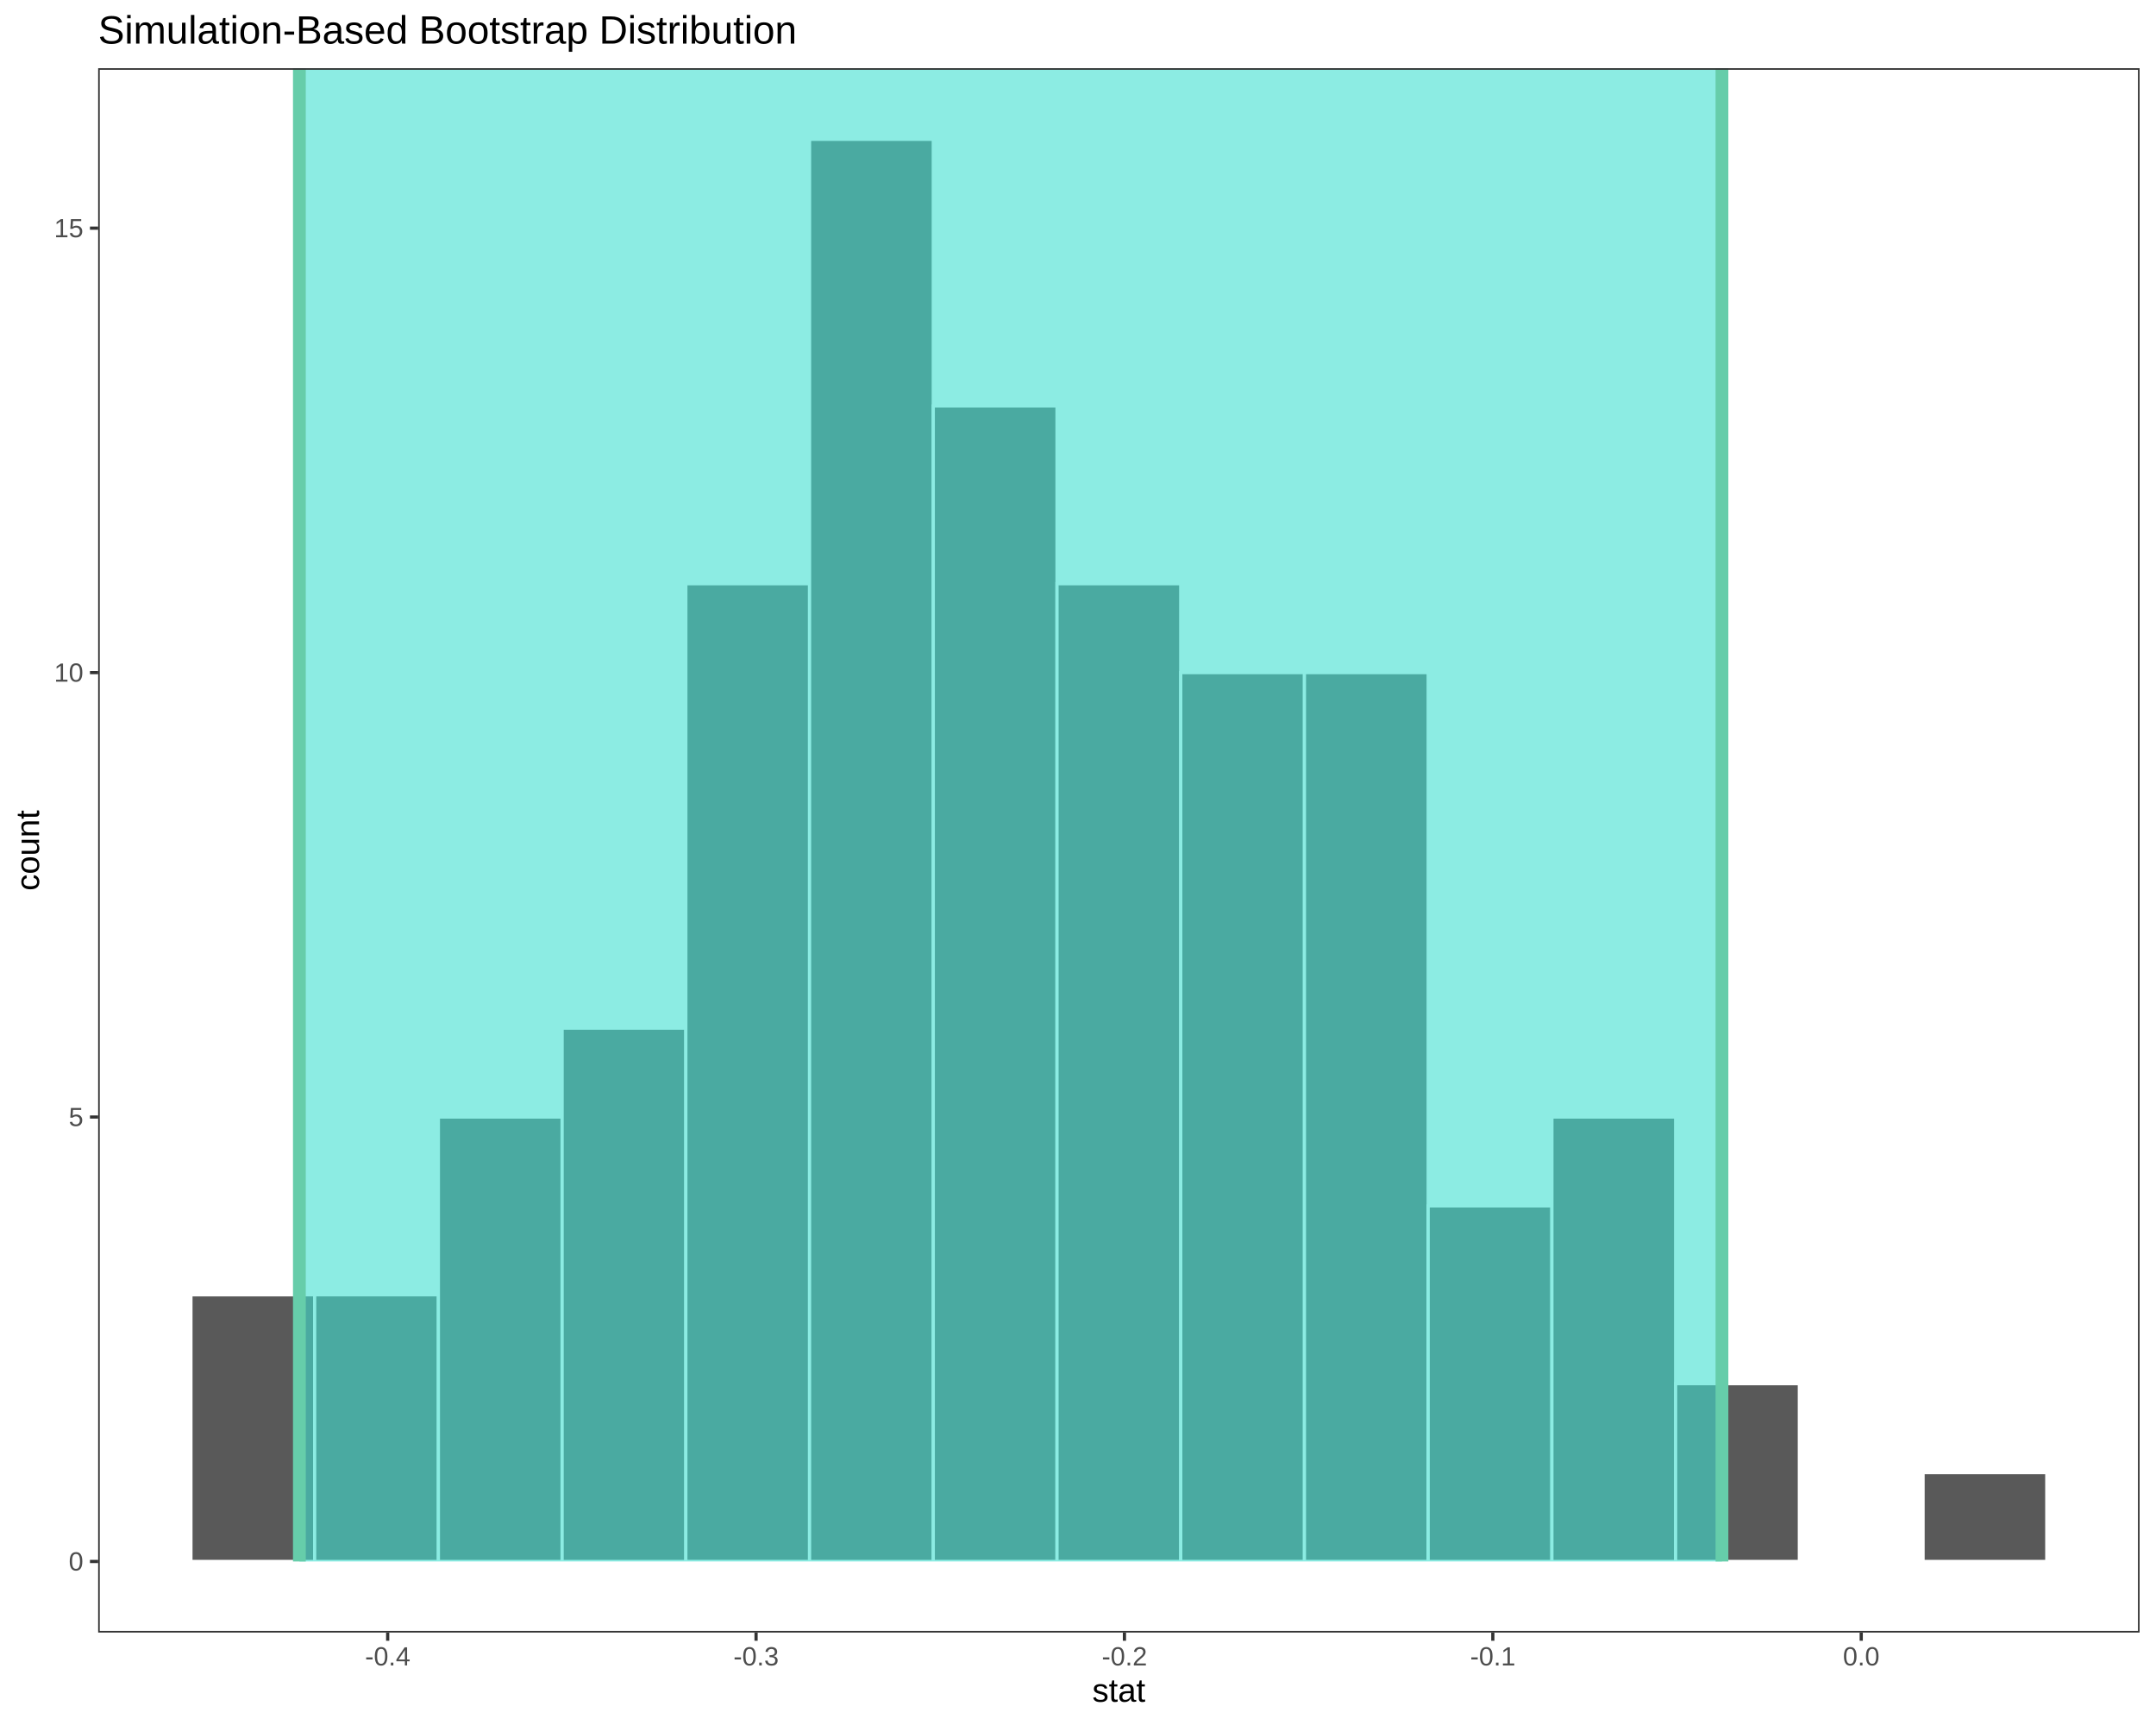
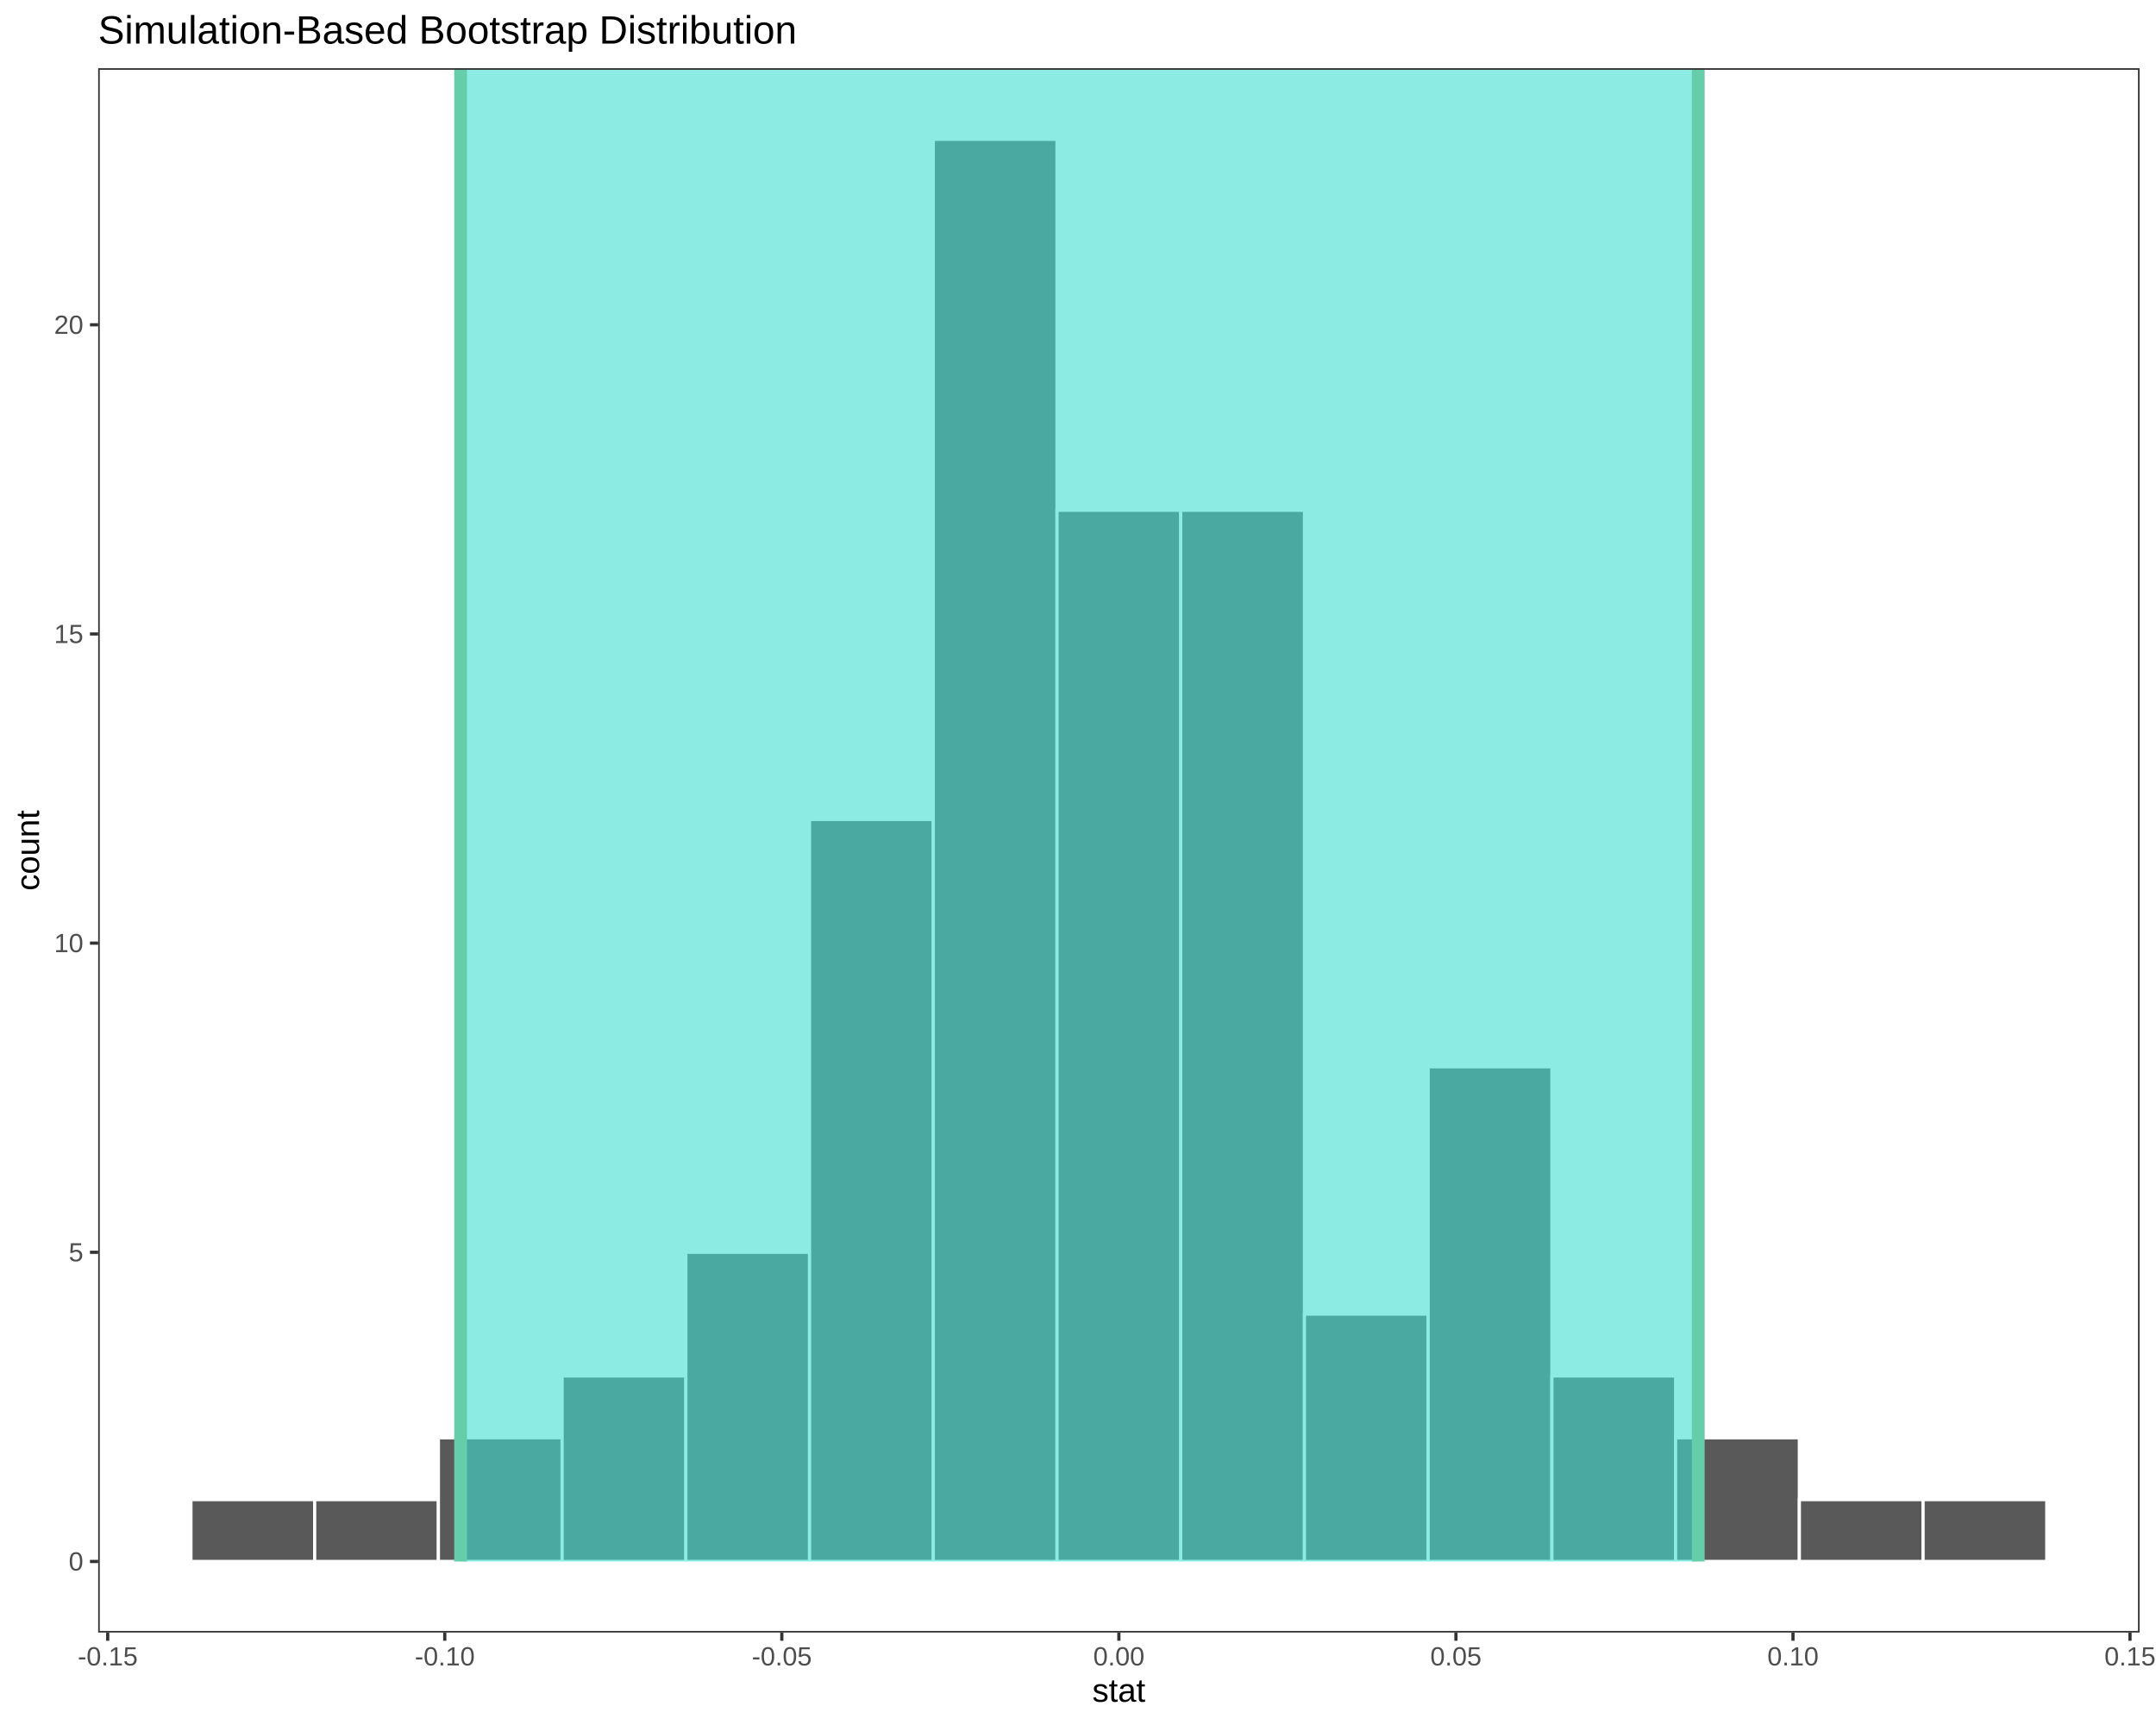
<svg xmlns="http://www.w3.org/2000/svg" viewBox="0 0 720.00 576.00">
  <defs>
    <style type="text/css">
    line, polyline, polygon, path, rect, circle {
      fill: none;
      stroke: #000000;
      stroke-linecap: round;
      stroke-linejoin: round;
      stroke-miterlimit: 10.00;
    }
  </style>
  </defs>
  <rect width="100%" height="100%" style="stroke: none; fill: #FFFFFF;" />
  <rect x="0.00" y="0.00" width="720.00" height="576.00" style="stroke-width: 1.07; stroke: #FFFFFF; fill: #FFFFFF;" />
  <defs>
    <clipPath id="cpMzIuNzh8NzE0LjUyfDU0NS4xM3wyMi43Nw==">
      <rect x="32.78" y="22.77" width="681.74" height="522.36" />
    </clipPath>
  </defs>
  <rect x="32.78" y="22.77" width="681.74" height="522.36" style="stroke-width: 1.07; stroke: none; fill: #FFFFFF;" clip-path="url(#cpMzIuNzh8NzE0LjUyfDU0NS4xM3wyMi43Nw==)" />
-   <rect x="63.76" y="432.35" width="41.32" height="89.04" style="stroke-width: 1.07; stroke: #FFFFFF; stroke-linecap: square; stroke-linejoin: miter; fill: #595959;" clip-path="url(#cpMzIuNzh8NzE0LjUyfDU0NS4xM3wyMi43Nw==)" />
-   <rect x="105.08" y="432.35" width="41.32" height="89.04" style="stroke-width: 1.07; stroke: #FFFFFF; stroke-linecap: square; stroke-linejoin: miter; fill: #595959;" clip-path="url(#cpMzIuNzh8NzE0LjUyfDU0NS4xM3wyMi43Nw==)" />
-   <rect x="146.40" y="372.99" width="41.32" height="148.40" style="stroke-width: 1.07; stroke: #FFFFFF; stroke-linecap: square; stroke-linejoin: miter; fill: #595959;" clip-path="url(#cpMzIuNzh8NzE0LjUyfDU0NS4xM3wyMi43Nw==)" />
-   <rect x="187.72" y="343.31" width="41.32" height="178.08" style="stroke-width: 1.07; stroke: #FFFFFF; stroke-linecap: square; stroke-linejoin: miter; fill: #595959;" clip-path="url(#cpMzIuNzh8NzE0LjUyfDU0NS4xM3wyMi43Nw==)" />
-   <rect x="229.04" y="194.91" width="41.32" height="326.47" style="stroke-width: 1.07; stroke: #FFFFFF; stroke-linecap: square; stroke-linejoin: miter; fill: #595959;" clip-path="url(#cpMzIuNzh8NzE0LjUyfDU0NS4xM3wyMi43Nw==)" />
-   <rect x="270.35" y="46.52" width="41.32" height="474.87" style="stroke-width: 1.07; stroke: #FFFFFF; stroke-linecap: square; stroke-linejoin: miter; fill: #595959;" clip-path="url(#cpMzIuNzh8NzE0LjUyfDU0NS4xM3wyMi43Nw==)" />
-   <rect x="311.67" y="135.55" width="41.32" height="385.83" style="stroke-width: 1.07; stroke: #FFFFFF; stroke-linecap: square; stroke-linejoin: miter; fill: #595959;" clip-path="url(#cpMzIuNzh8NzE0LjUyfDU0NS4xM3wyMi43Nw==)" />
-   <rect x="352.99" y="194.91" width="41.32" height="326.47" style="stroke-width: 1.07; stroke: #FFFFFF; stroke-linecap: square; stroke-linejoin: miter; fill: #595959;" clip-path="url(#cpMzIuNzh8NzE0LjUyfDU0NS4xM3wyMi43Nw==)" />
-   <rect x="394.31" y="224.59" width="41.32" height="296.79" style="stroke-width: 1.07; stroke: #FFFFFF; stroke-linecap: square; stroke-linejoin: miter; fill: #595959;" clip-path="url(#cpMzIuNzh8NzE0LjUyfDU0NS4xM3wyMi43Nw==)" />
-   <rect x="435.62" y="224.59" width="41.32" height="296.79" style="stroke-width: 1.07; stroke: #FFFFFF; stroke-linecap: square; stroke-linejoin: miter; fill: #595959;" clip-path="url(#cpMzIuNzh8NzE0LjUyfDU0NS4xM3wyMi43Nw==)" />
-   <rect x="476.94" y="402.67" width="41.32" height="118.72" style="stroke-width: 1.07; stroke: #FFFFFF; stroke-linecap: square; stroke-linejoin: miter; fill: #595959;" clip-path="url(#cpMzIuNzh8NzE0LjUyfDU0NS4xM3wyMi43Nw==)" />
-   <rect x="518.26" y="372.99" width="41.32" height="148.40" style="stroke-width: 1.07; stroke: #FFFFFF; stroke-linecap: square; stroke-linejoin: miter; fill: #595959;" clip-path="url(#cpMzIuNzh8NzE0LjUyfDU0NS4xM3wyMi43Nw==)" />
-   <rect x="559.58" y="462.03" width="41.32" height="59.36" style="stroke-width: 1.07; stroke: #FFFFFF; stroke-linecap: square; stroke-linejoin: miter; fill: #595959;" clip-path="url(#cpMzIuNzh8NzE0LjUyfDU0NS4xM3wyMi43Nw==)" />
-   <rect x="600.90" y="521.39" width="41.32" height="0.00" style="stroke-width: 1.07; stroke: #FFFFFF; stroke-linecap: square; stroke-linejoin: miter; fill: #595959;" clip-path="url(#cpMzIuNzh8NzE0LjUyfDU0NS4xM3wyMi43Nw==)" />
-   <rect x="642.21" y="491.71" width="41.32" height="29.68" style="stroke-width: 1.07; stroke: #FFFFFF; stroke-linecap: square; stroke-linejoin: miter; fill: #595959;" clip-path="url(#cpMzIuNzh8NzE0LjUyfDU0NS4xM3wyMi43Nw==)" />
-   <rect x="99.98" y="22.77" width="475.07" height="498.62" style="stroke-width: 1.07; stroke: none; stroke-linecap: square; stroke-linejoin: miter; fill: #40E0D0; fill-opacity: 0.60;" clip-path="url(#cpMzIuNzh8NzE0LjUyfDU0NS4xM3wyMi43Nw==)" />
-   <line x1="99.98" y1="521.39" x2="99.98" y2="22.77" style="stroke-width: 4.27; stroke: #66CDAA; stroke-linecap: butt;" clip-path="url(#cpMzIuNzh8NzE0LjUyfDU0NS4xM3wyMi43Nw==)" />
-   <line x1="575.05" y1="521.39" x2="575.05" y2="22.77" style="stroke-width: 4.27; stroke: #66CDAA; stroke-linecap: butt;" clip-path="url(#cpMzIuNzh8NzE0LjUyfDU0NS4xM3wyMi43Nw==)" />
+   <rect x="63.76" y="500.74" width="41.32" height="20.65" style="stroke-width: 1.07; stroke: #FFFFFF; stroke-linecap: square; stroke-linejoin: miter; fill: #595959;" clip-path="url(#cpMzIuNzh8NzE0LjUyfDU0NS4xM3wyMi43Nw==)" />
+   <rect x="105.08" y="500.74" width="41.32" height="20.65" style="stroke-width: 1.07; stroke: #FFFFFF; stroke-linecap: square; stroke-linejoin: miter; fill: #595959;" clip-path="url(#cpMzIuNzh8NzE0LjUyfDU0NS4xM3wyMi43Nw==)" />
+   <rect x="146.40" y="480.09" width="41.32" height="41.29" style="stroke-width: 1.07; stroke: #FFFFFF; stroke-linecap: square; stroke-linejoin: miter; fill: #595959;" clip-path="url(#cpMzIuNzh8NzE0LjUyfDU0NS4xM3wyMi43Nw==)" />
+   <rect x="187.72" y="459.45" width="41.32" height="61.94" style="stroke-width: 1.07; stroke: #FFFFFF; stroke-linecap: square; stroke-linejoin: miter; fill: #595959;" clip-path="url(#cpMzIuNzh8NzE0LjUyfDU0NS4xM3wyMi43Nw==)" />
+   <rect x="229.04" y="418.15" width="41.32" height="103.23" style="stroke-width: 1.07; stroke: #FFFFFF; stroke-linecap: square; stroke-linejoin: miter; fill: #595959;" clip-path="url(#cpMzIuNzh8NzE0LjUyfDU0NS4xM3wyMi43Nw==)" />
+   <rect x="270.35" y="273.63" width="41.32" height="247.76" style="stroke-width: 1.07; stroke: #FFFFFF; stroke-linecap: square; stroke-linejoin: miter; fill: #595959;" clip-path="url(#cpMzIuNzh8NzE0LjUyfDU0NS4xM3wyMi43Nw==)" />
+   <rect x="311.67" y="46.52" width="41.32" height="474.87" style="stroke-width: 1.07; stroke: #FFFFFF; stroke-linecap: square; stroke-linejoin: miter; fill: #595959;" clip-path="url(#cpMzIuNzh8NzE0LjUyfDU0NS4xM3wyMi43Nw==)" />
+   <rect x="352.99" y="170.39" width="41.32" height="350.99" style="stroke-width: 1.07; stroke: #FFFFFF; stroke-linecap: square; stroke-linejoin: miter; fill: #595959;" clip-path="url(#cpMzIuNzh8NzE0LjUyfDU0NS4xM3wyMi43Nw==)" />
+   <rect x="394.31" y="170.39" width="41.32" height="350.99" style="stroke-width: 1.07; stroke: #FFFFFF; stroke-linecap: square; stroke-linejoin: miter; fill: #595959;" clip-path="url(#cpMzIuNzh8NzE0LjUyfDU0NS4xM3wyMi43Nw==)" />
+   <rect x="435.62" y="438.80" width="41.32" height="82.59" style="stroke-width: 1.07; stroke: #FFFFFF; stroke-linecap: square; stroke-linejoin: miter; fill: #595959;" clip-path="url(#cpMzIuNzh8NzE0LjUyfDU0NS4xM3wyMi43Nw==)" />
+   <rect x="476.94" y="356.21" width="41.32" height="165.17" style="stroke-width: 1.07; stroke: #FFFFFF; stroke-linecap: square; stroke-linejoin: miter; fill: #595959;" clip-path="url(#cpMzIuNzh8NzE0LjUyfDU0NS4xM3wyMi43Nw==)" />
+   <rect x="518.26" y="459.45" width="41.32" height="61.94" style="stroke-width: 1.07; stroke: #FFFFFF; stroke-linecap: square; stroke-linejoin: miter; fill: #595959;" clip-path="url(#cpMzIuNzh8NzE0LjUyfDU0NS4xM3wyMi43Nw==)" />
+   <rect x="559.58" y="480.09" width="41.32" height="41.29" style="stroke-width: 1.07; stroke: #FFFFFF; stroke-linecap: square; stroke-linejoin: miter; fill: #595959;" clip-path="url(#cpMzIuNzh8NzE0LjUyfDU0NS4xM3wyMi43Nw==)" />
+   <rect x="600.90" y="500.74" width="41.32" height="20.65" style="stroke-width: 1.07; stroke: #FFFFFF; stroke-linecap: square; stroke-linejoin: miter; fill: #595959;" clip-path="url(#cpMzIuNzh8NzE0LjUyfDU0NS4xM3wyMi43Nw==)" />
+   <rect x="642.21" y="500.74" width="41.32" height="20.65" style="stroke-width: 1.07; stroke: #FFFFFF; stroke-linecap: square; stroke-linejoin: miter; fill: #595959;" clip-path="url(#cpMzIuNzh8NzE0LjUyfDU0NS4xM3wyMi43Nw==)" />
+   <rect x="153.82" y="22.77" width="413.31" height="498.62" style="stroke-width: 1.07; stroke: none; stroke-linecap: square; stroke-linejoin: miter; fill: #40E0D0; fill-opacity: 0.60;" clip-path="url(#cpMzIuNzh8NzE0LjUyfDU0NS4xM3wyMi43Nw==)" />
+   <line x1="153.82" y1="521.39" x2="153.82" y2="22.77" style="stroke-width: 4.27; stroke: #66CDAA; stroke-linecap: butt;" clip-path="url(#cpMzIuNzh8NzE0LjUyfDU0NS4xM3wyMi43Nw==)" />
+   <line x1="567.14" y1="521.39" x2="567.14" y2="22.77" style="stroke-width: 4.27; stroke: #66CDAA; stroke-linecap: butt;" clip-path="url(#cpMzIuNzh8NzE0LjUyfDU0NS4xM3wyMi43Nw==)" />
  <rect x="32.78" y="22.77" width="681.74" height="522.36" style="stroke-width: 1.07; stroke: #333333;" clip-path="url(#cpMzIuNzh8NzE0LjUyfDU0NS4xM3wyMi43Nw==)" />
  <defs>
    <clipPath id="cpMC4wMHw3MjAuMDB8NTc2LjAwfDAuMDA=">
      <rect x="0.00" y="0.00" width="720.00" height="576.00" />
    </clipPath>
  </defs>
  <g clip-path="url(#cpMC4wMHw3MjAuMDB8NTc2LjAwfDAuMDA=)">
    <text x="22.95" y="524.41" style="font-size: 8.80px; fill: #4D4D4D; font-family: Liberation Sans;" textLength="4.89px" lengthAdjust="spacingAndGlyphs">0</text>
  </g>
  <g clip-path="url(#cpMC4wMHw3MjAuMDB8NTc2LjAwfDAuMDA=)">
-     <text x="22.95" y="376.01" style="font-size: 8.80px; fill: #4D4D4D; font-family: Liberation Sans;" textLength="4.89px" lengthAdjust="spacingAndGlyphs">5</text>
+     <text x="22.95" y="421.18" style="font-size: 8.80px; fill: #4D4D4D; font-family: Liberation Sans;" textLength="4.89px" lengthAdjust="spacingAndGlyphs">5</text>
  </g>
  <g clip-path="url(#cpMC4wMHw3MjAuMDB8NTc2LjAwfDAuMDA=)">
-     <text x="18.06" y="227.62" style="font-size: 8.80px; fill: #4D4D4D; font-family: Liberation Sans;" textLength="9.78px" lengthAdjust="spacingAndGlyphs">10</text>
+     <text x="18.06" y="317.94" style="font-size: 8.80px; fill: #4D4D4D; font-family: Liberation Sans;" textLength="9.78px" lengthAdjust="spacingAndGlyphs">10</text>
  </g>
  <g clip-path="url(#cpMC4wMHw3MjAuMDB8NTc2LjAwfDAuMDA=)">
-     <text x="18.06" y="79.22" style="font-size: 8.80px; fill: #4D4D4D; font-family: Liberation Sans;" textLength="9.78px" lengthAdjust="spacingAndGlyphs">15</text>
+     <text x="18.06" y="214.71" style="font-size: 8.80px; fill: #4D4D4D; font-family: Liberation Sans;" textLength="9.78px" lengthAdjust="spacingAndGlyphs">15</text>
+   </g>
+   <g clip-path="url(#cpMC4wMHw3MjAuMDB8NTc2LjAwfDAuMDA=)">
+     <text x="18.06" y="111.48" style="font-size: 8.80px; fill: #4D4D4D; font-family: Liberation Sans;" textLength="9.78px" lengthAdjust="spacingAndGlyphs">20</text>
  </g>
  <polyline points="30.04,521.39 32.78,521.39 " style="stroke-width: 1.07; stroke: #333333; stroke-linecap: butt;" clip-path="url(#cpMC4wMHw3MjAuMDB8NTc2LjAwfDAuMDA=)" />
-   <polyline points="30.04,372.99 32.78,372.99 " style="stroke-width: 1.07; stroke: #333333; stroke-linecap: butt;" clip-path="url(#cpMC4wMHw3MjAuMDB8NTc2LjAwfDAuMDA=)" />
-   <polyline points="30.04,224.59 32.78,224.59 " style="stroke-width: 1.07; stroke: #333333; stroke-linecap: butt;" clip-path="url(#cpMC4wMHw3MjAuMDB8NTc2LjAwfDAuMDA=)" />
-   <polyline points="30.04,76.19 32.78,76.19 " style="stroke-width: 1.07; stroke: #333333; stroke-linecap: butt;" clip-path="url(#cpMC4wMHw3MjAuMDB8NTc2LjAwfDAuMDA=)" />
-   <polyline points="129.47,547.87 129.47,545.13 " style="stroke-width: 1.07; stroke: #333333; stroke-linecap: butt;" clip-path="url(#cpMC4wMHw3MjAuMDB8NTc2LjAwfDAuMDA=)" />
-   <polyline points="252.49,547.87 252.49,545.13 " style="stroke-width: 1.07; stroke: #333333; stroke-linecap: butt;" clip-path="url(#cpMC4wMHw3MjAuMDB8NTc2LjAwfDAuMDA=)" />
-   <polyline points="375.51,547.87 375.51,545.13 " style="stroke-width: 1.07; stroke: #333333; stroke-linecap: butt;" clip-path="url(#cpMC4wMHw3MjAuMDB8NTc2LjAwfDAuMDA=)" />
-   <polyline points="498.53,547.87 498.53,545.13 " style="stroke-width: 1.07; stroke: #333333; stroke-linecap: butt;" clip-path="url(#cpMC4wMHw3MjAuMDB8NTc2LjAwfDAuMDA=)" />
-   <polyline points="621.56,547.87 621.56,545.13 " style="stroke-width: 1.07; stroke: #333333; stroke-linecap: butt;" clip-path="url(#cpMC4wMHw3MjAuMDB8NTc2LjAwfDAuMDA=)" />
+   <polyline points="30.04,418.15 32.78,418.15 " style="stroke-width: 1.07; stroke: #333333; stroke-linecap: butt;" clip-path="url(#cpMC4wMHw3MjAuMDB8NTc2LjAwfDAuMDA=)" />
+   <polyline points="30.04,314.92 32.78,314.92 " style="stroke-width: 1.07; stroke: #333333; stroke-linecap: butt;" clip-path="url(#cpMC4wMHw3MjAuMDB8NTc2LjAwfDAuMDA=)" />
+   <polyline points="30.04,211.69 32.78,211.69 " style="stroke-width: 1.07; stroke: #333333; stroke-linecap: butt;" clip-path="url(#cpMC4wMHw3MjAuMDB8NTc2LjAwfDAuMDA=)" />
+   <polyline points="30.04,108.45 32.78,108.45 " style="stroke-width: 1.07; stroke: #333333; stroke-linecap: butt;" clip-path="url(#cpMC4wMHw3MjAuMDB8NTc2LjAwfDAuMDA=)" />
+   <polyline points="35.97,547.87 35.97,545.13 " style="stroke-width: 1.07; stroke: #333333; stroke-linecap: butt;" clip-path="url(#cpMC4wMHw3MjAuMDB8NTc2LjAwfDAuMDA=)" />
+   <polyline points="148.53,547.87 148.53,545.13 " style="stroke-width: 1.07; stroke: #333333; stroke-linecap: butt;" clip-path="url(#cpMC4wMHw3MjAuMDB8NTc2LjAwfDAuMDA=)" />
+   <polyline points="261.09,547.87 261.09,545.13 " style="stroke-width: 1.07; stroke: #333333; stroke-linecap: butt;" clip-path="url(#cpMC4wMHw3MjAuMDB8NTc2LjAwfDAuMDA=)" />
+   <polyline points="373.65,547.87 373.65,545.13 " style="stroke-width: 1.07; stroke: #333333; stroke-linecap: butt;" clip-path="url(#cpMC4wMHw3MjAuMDB8NTc2LjAwfDAuMDA=)" />
+   <polyline points="486.21,547.87 486.21,545.13 " style="stroke-width: 1.07; stroke: #333333; stroke-linecap: butt;" clip-path="url(#cpMC4wMHw3MjAuMDB8NTc2LjAwfDAuMDA=)" />
+   <polyline points="598.77,547.87 598.77,545.13 " style="stroke-width: 1.07; stroke: #333333; stroke-linecap: butt;" clip-path="url(#cpMC4wMHw3MjAuMDB8NTc2LjAwfDAuMDA=)" />
+   <polyline points="711.32,547.87 711.32,545.13 " style="stroke-width: 1.07; stroke: #333333; stroke-linecap: butt;" clip-path="url(#cpMC4wMHw3MjAuMDB8NTc2LjAwfDAuMDA=)" />
  <g clip-path="url(#cpMC4wMHw3MjAuMDB8NTc2LjAwfDAuMDA=)">
-     <text x="121.90" y="556.11" style="font-size: 8.80px; fill: #4D4D4D; font-family: Liberation Sans;" textLength="15.14px" lengthAdjust="spacingAndGlyphs">-0.4</text>
+     <text x="25.96" y="556.11" style="font-size: 8.80px; fill: #4D4D4D; font-family: Liberation Sans;" textLength="20.03px" lengthAdjust="spacingAndGlyphs">-0.15</text>
  </g>
  <g clip-path="url(#cpMC4wMHw3MjAuMDB8NTc2LjAwfDAuMDA=)">
-     <text x="244.92" y="556.11" style="font-size: 8.80px; fill: #4D4D4D; font-family: Liberation Sans;" textLength="15.14px" lengthAdjust="spacingAndGlyphs">-0.3</text>
+     <text x="138.51" y="556.11" style="font-size: 8.80px; fill: #4D4D4D; font-family: Liberation Sans;" textLength="20.03px" lengthAdjust="spacingAndGlyphs">-0.10</text>
  </g>
  <g clip-path="url(#cpMC4wMHw3MjAuMDB8NTc2LjAwfDAuMDA=)">
-     <text x="367.94" y="556.11" style="font-size: 8.80px; fill: #4D4D4D; font-family: Liberation Sans;" textLength="15.14px" lengthAdjust="spacingAndGlyphs">-0.2</text>
+     <text x="251.07" y="556.11" style="font-size: 8.80px; fill: #4D4D4D; font-family: Liberation Sans;" textLength="20.03px" lengthAdjust="spacingAndGlyphs">-0.05</text>
  </g>
  <g clip-path="url(#cpMC4wMHw3MjAuMDB8NTc2LjAwfDAuMDA=)">
-     <text x="490.96" y="556.11" style="font-size: 8.80px; fill: #4D4D4D; font-family: Liberation Sans;" textLength="15.14px" lengthAdjust="spacingAndGlyphs">-0.1</text>
+     <text x="365.09" y="556.11" style="font-size: 8.80px; fill: #4D4D4D; font-family: Liberation Sans;" textLength="17.11px" lengthAdjust="spacingAndGlyphs">0.00</text>
  </g>
  <g clip-path="url(#cpMC4wMHw3MjAuMDB8NTc2LjAwfDAuMDA=)">
-     <text x="615.45" y="556.11" style="font-size: 8.80px; fill: #4D4D4D; font-family: Liberation Sans;" textLength="12.22px" lengthAdjust="spacingAndGlyphs">0.0</text>
+     <text x="477.65" y="556.11" style="font-size: 8.80px; fill: #4D4D4D; font-family: Liberation Sans;" textLength="17.11px" lengthAdjust="spacingAndGlyphs">0.05</text>
+   </g>
+   <g clip-path="url(#cpMC4wMHw3MjAuMDB8NTc2LjAwfDAuMDA=)">
+     <text x="590.21" y="556.11" style="font-size: 8.80px; fill: #4D4D4D; font-family: Liberation Sans;" textLength="17.11px" lengthAdjust="spacingAndGlyphs">0.10</text>
+   </g>
+   <g clip-path="url(#cpMC4wMHw3MjAuMDB8NTc2LjAwfDAuMDA=)">
+     <text x="702.77" y="556.11" style="font-size: 8.80px; fill: #4D4D4D; font-family: Liberation Sans;" textLength="17.11px" lengthAdjust="spacingAndGlyphs">0.15</text>
  </g>
  <g clip-path="url(#cpMC4wMHw3MjAuMDB8NTc2LjAwfDAuMDA=)">
    <text x="364.77" y="568.24" style="font-size: 11.00px; font-family: Liberation Sans;" textLength="17.75px" lengthAdjust="spacingAndGlyphs">stat</text>
  </g>
  <g clip-path="url(#cpMC4wMHw3MjAuMDB8NTc2LjAwfDAuMDA=)">
    <text transform="translate(13.04,297.42) rotate(-90)" style="font-size: 11.00px; font-family: Liberation Sans;" textLength="26.94px" lengthAdjust="spacingAndGlyphs">count</text>
  </g>
  <g clip-path="url(#cpMC4wMHw3MjAuMDB8NTc2LjAwfDAuMDA=)">
    <text x="32.78" y="14.56" style="font-size: 13.20px; font-family: Liberation Sans;" textLength="233.00px" lengthAdjust="spacingAndGlyphs">Simulation-Based Bootstrap Distribution</text>
  </g>
</svg>
